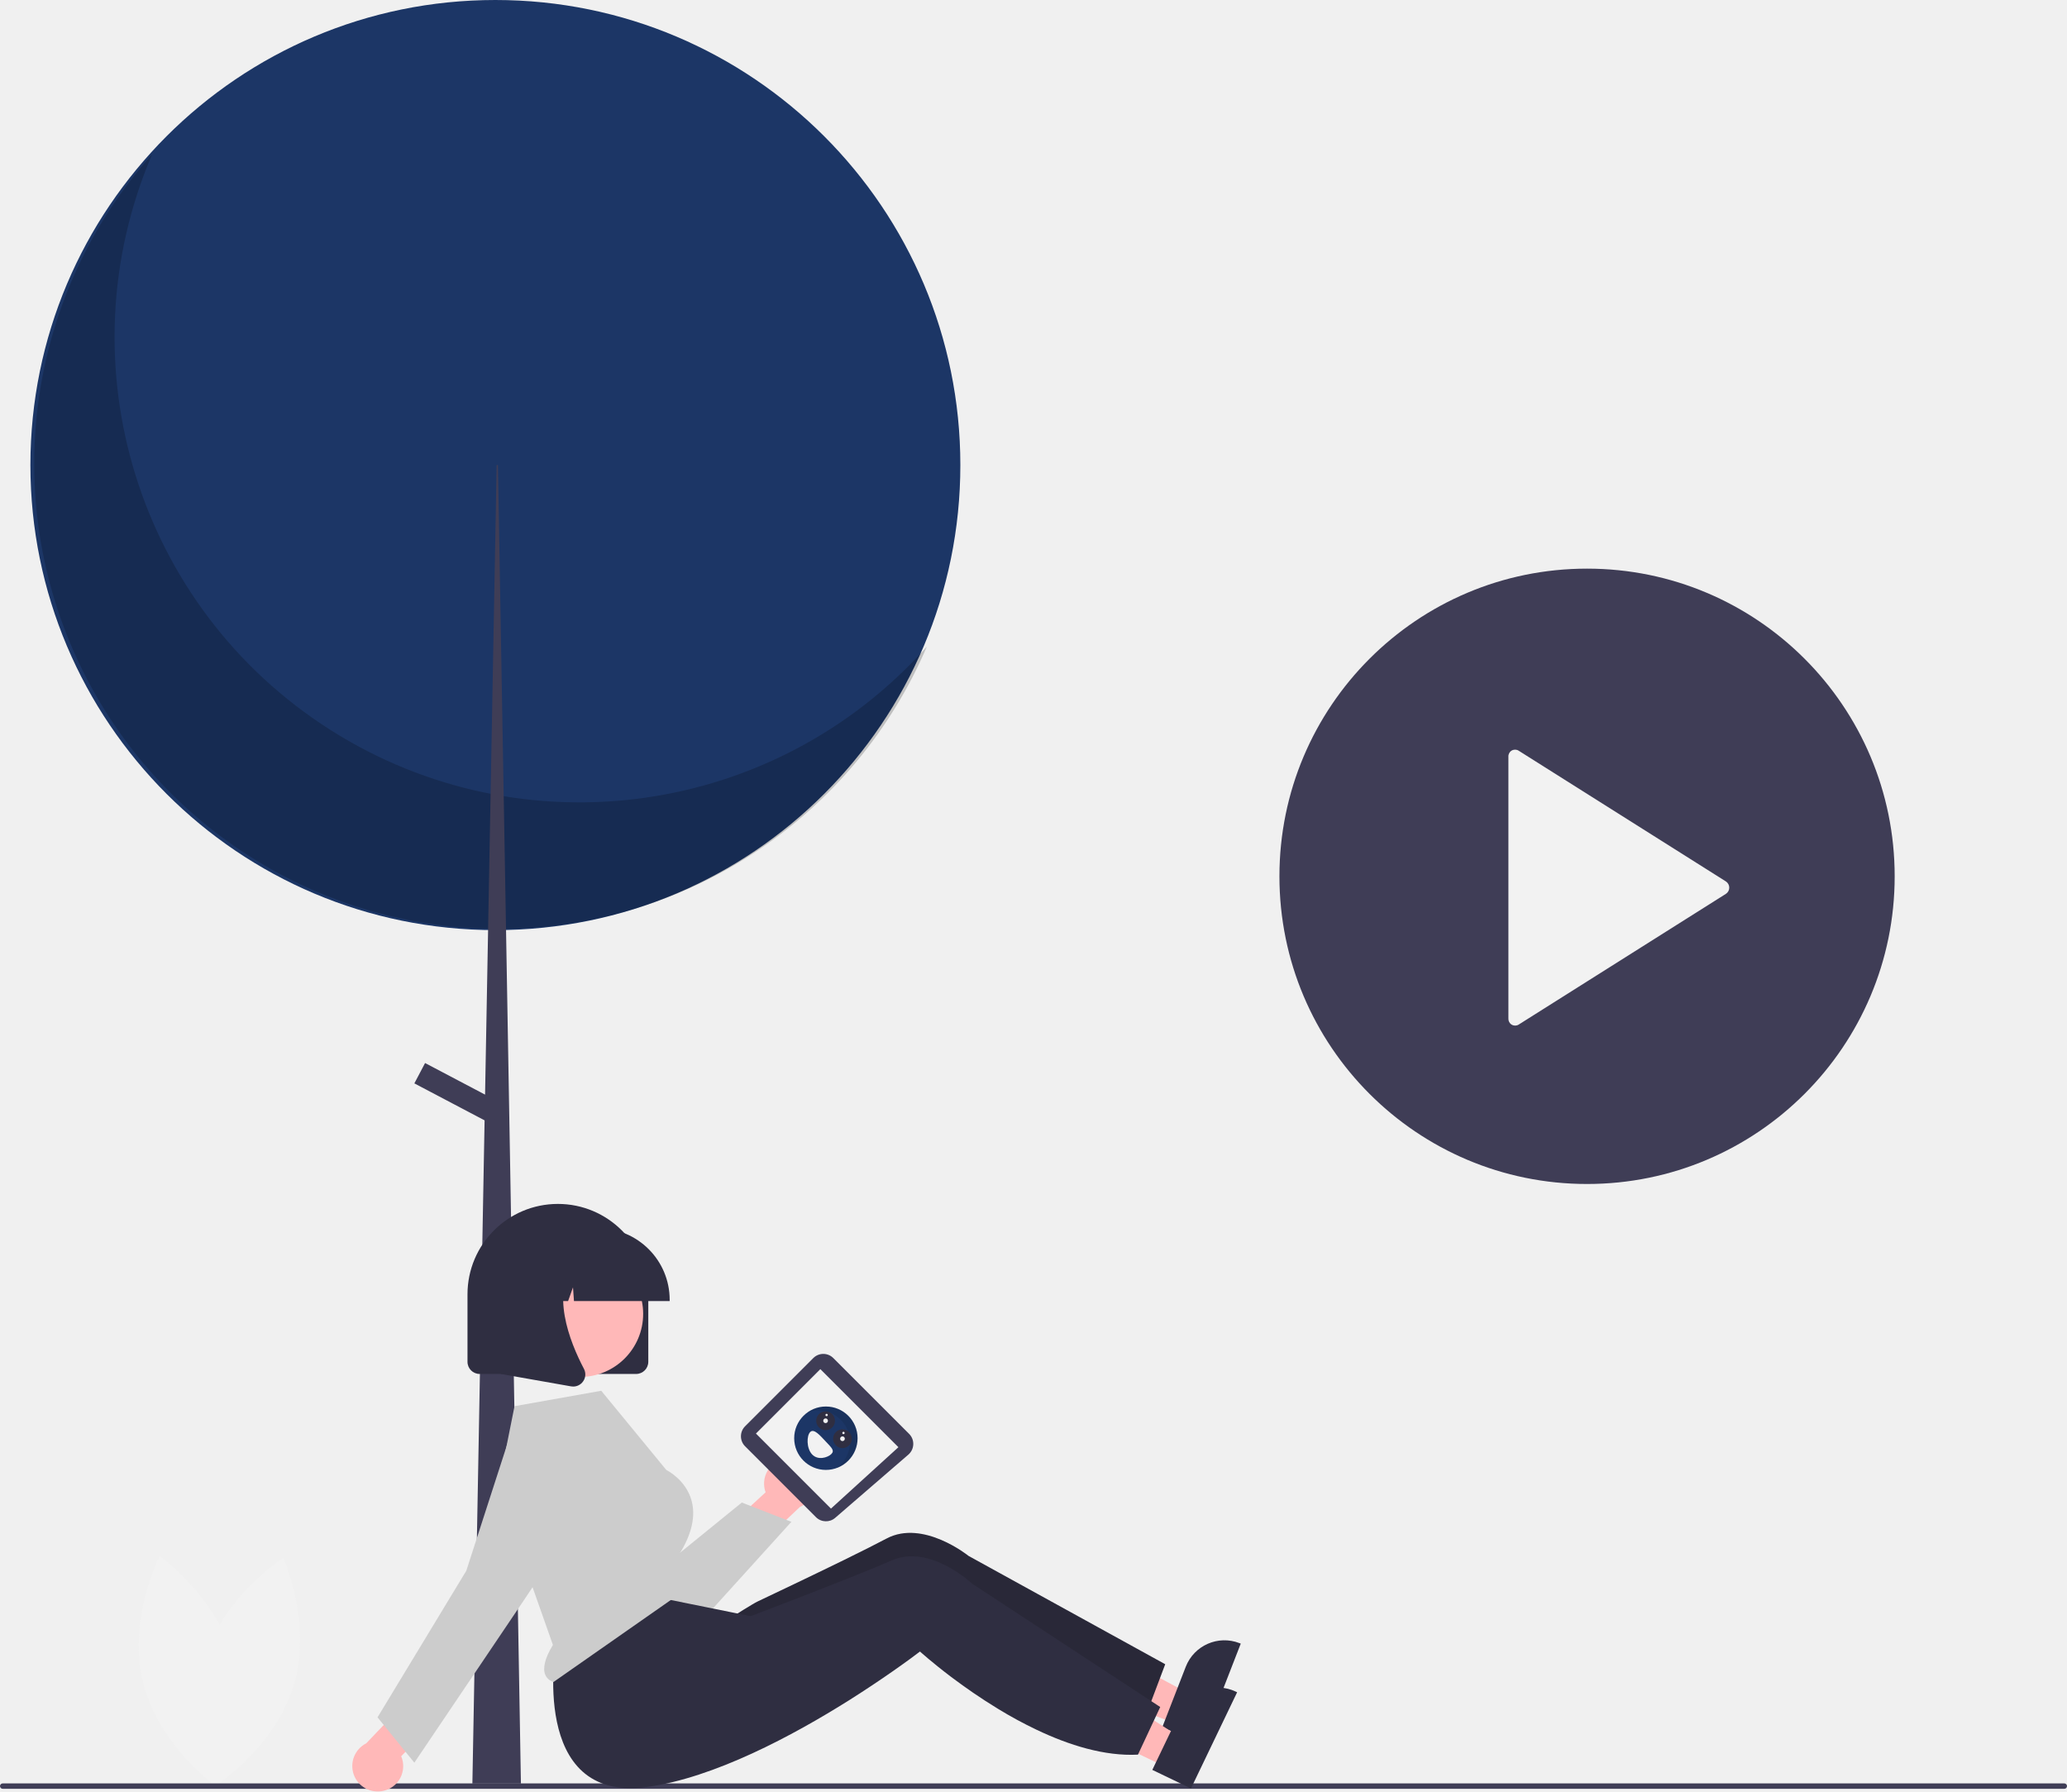
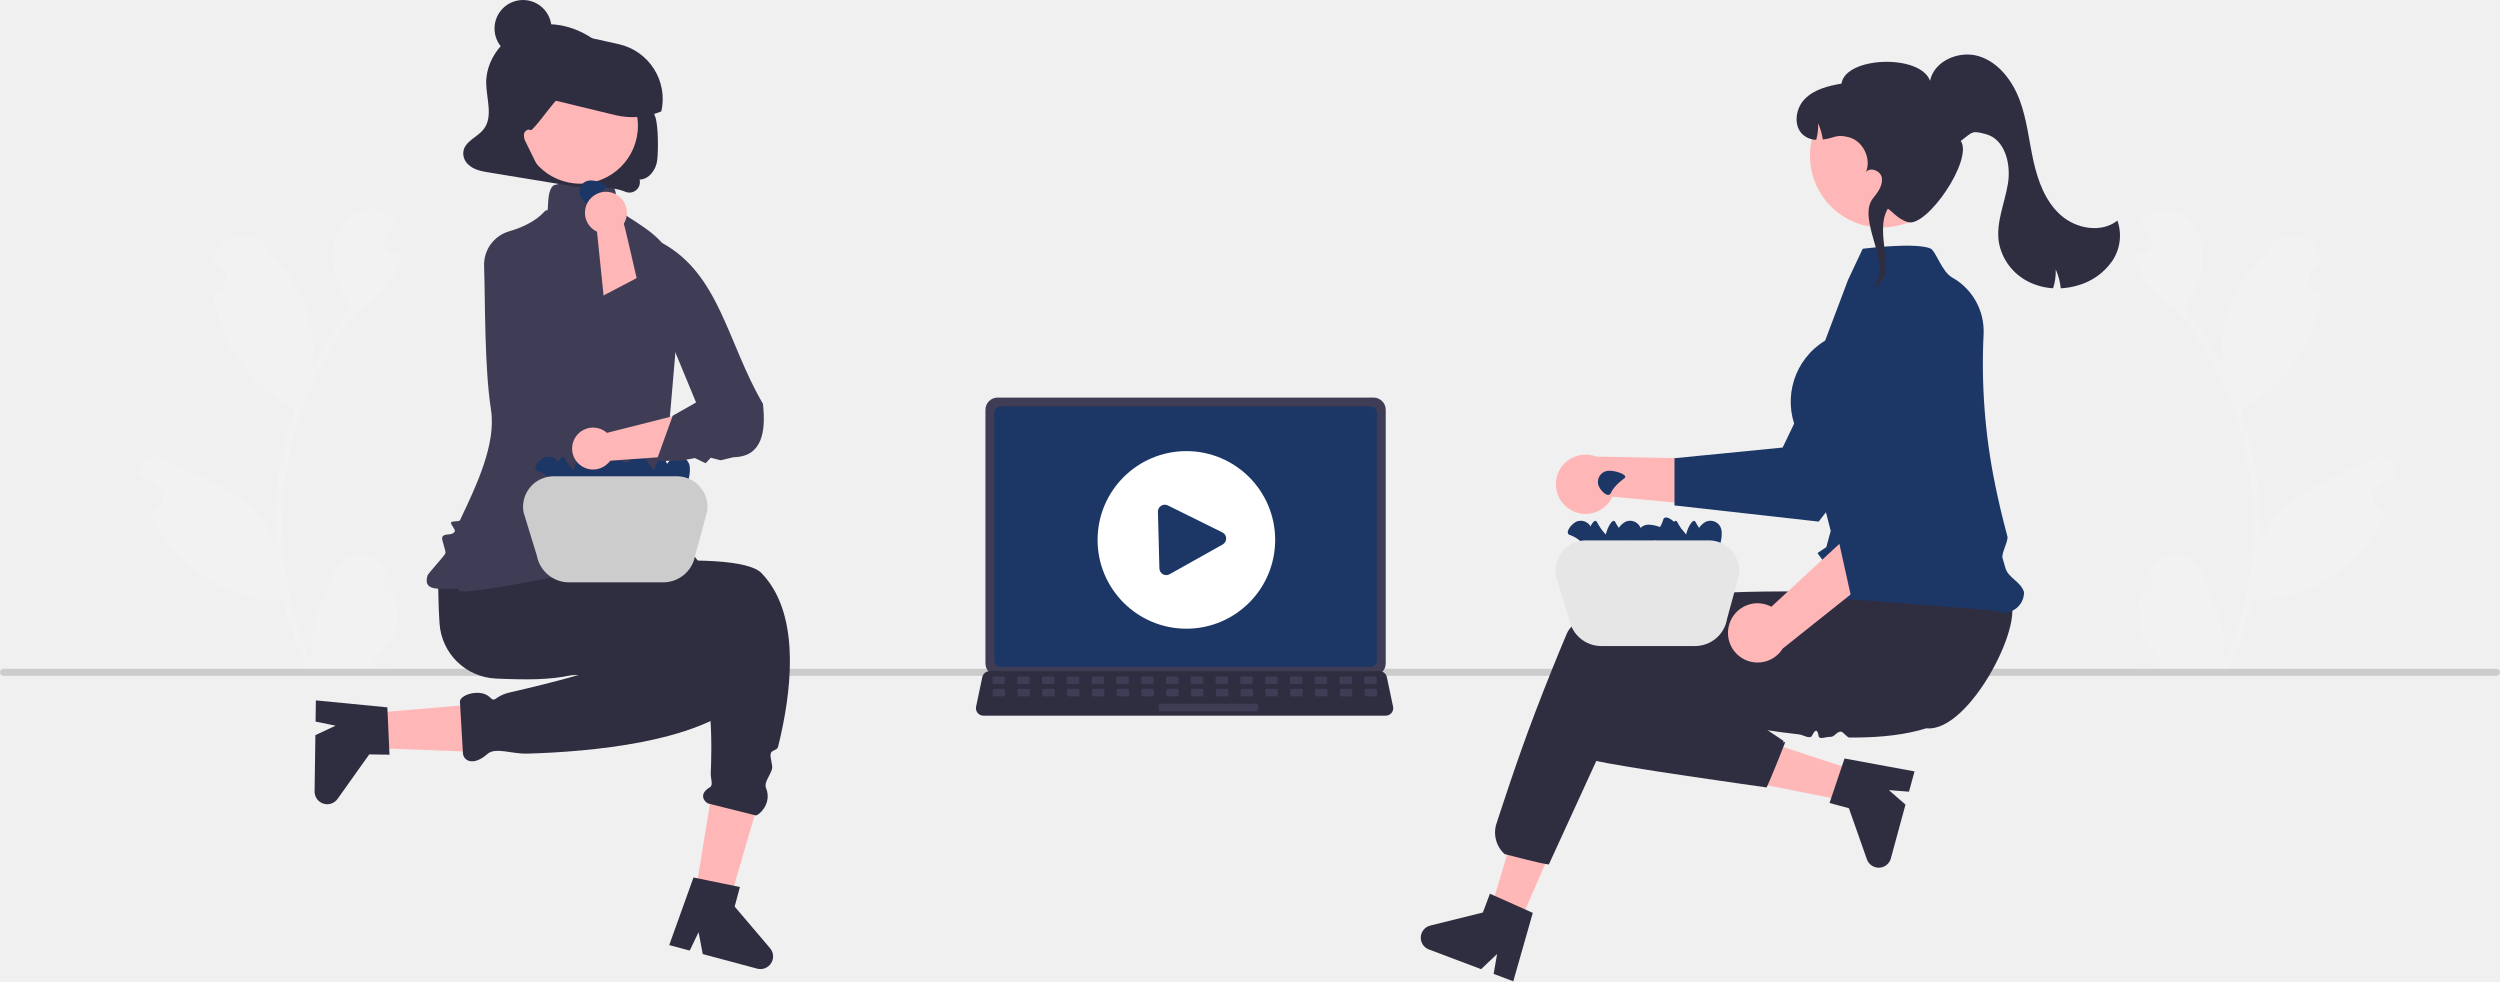
- <svg xmlns="http://www.w3.org/2000/svg" width="766" height="663.78" viewBox="0 0 766 663.78" role="img" artist="Katerina Limpitsouni" source="https://undraw.co/">
-   <path d="M292.871,732.648c-6.979,23.313,3.852,47.148,3.852,47.148s22.147-13.963,29.126-37.276-3.852-47.148-3.852-47.148S299.85,709.335,292.871,732.648Z" transform="translate(-217 -118.11)" fill="#f2f2f2" />
-   <path d="M303.467,733.279c5.874,23.616-6.068,46.915-6.068,46.915s-21.465-14.99-27.339-38.606,6.068-46.915,6.068-46.915S297.594,709.663,303.467,733.279Z" transform="translate(-217 -118.11)" fill="#f2f2f2" />
-   <polygon points="435.535 638.619 439.977 627.192 398.017 604.619 391.461 621.484 435.535 638.619" fill="#ffb8b8" />
-   <path d="M676.337,726.92a15.379,15.379,0,0,0-19.915,8.766l-2.997,7.703-4.62,11.89-1.129,2.915,14.806,5.76,14.321-36.849Z" transform="translate(-217 -118.11)" fill="#2f2e41" />
-   <path d="M648.806,734.738l-1.932,5.124-4.822,12.788-.116.32c-12.285,1.578-25.752-1.516-38.209-6.323a155.312,155.312,0,0,1-14.624-6.526c-7.044-3.559-13.352-7.316-18.383-10.529-7.576-4.862-12.26-8.513-12.26-8.513s-1.238,1.118-3.477,3.036c-3.002,2.568-7.798,6.578-13.873,11.299q-3.476,2.72-7.465,5.69c-19.601,14.539-44.756-24.256-44.756-24.256s7.075-4.504,8.923-5.379c5.951-2.816,19.932-9.459,31.994-15.363,6.214-3.046,11.912-5.903,15.737-7.932,13.546-7.212,30.384,6.435,30.384,6.435Z" transform="translate(-217 -118.11)" fill="#2f2e41" />
-   <path d="M648.806,734.738l-1.932,5.124-4.822,12.788-.116.32c-12.285,1.578-25.752-1.516-38.209-6.323a155.312,155.312,0,0,1-14.624-6.526c-7.044-3.559-13.352-7.316-18.383-10.529-7.576-4.862-12.26-8.513-12.26-8.513s-1.238,1.118-3.477,3.036c-3.002,2.568-7.798,6.578-13.873,11.299q-3.476,2.72-7.465,5.69c-19.601,14.539-44.756-24.256-44.756-24.256s7.075-4.504,8.923-5.379c5.951-2.816,19.932-9.459,31.994-15.363,6.214-3.046,11.912-5.903,15.737-7.932,13.546-7.212,30.384,6.435,30.384,6.435Z" transform="translate(-217 -118.11)" opacity="0.14" />
-   <circle cx="183.579" cy="172.312" r="172.312" fill="#1c3666" />
-   <path d="M273.349,175.331A172.325,172.325,0,0,0,560.472,357.701,172.327,172.327,0,1,1,273.349,175.331Z" transform="translate(-217 -118.11)" opacity="0.2" style="isolation:isolate" />
-   <polygon points="184.052 172.311 184.526 172.311 193.047 660.843 175.058 660.843 184.052 172.311" fill="#3f3d56" />
-   <rect x="382.523" y="507.155" width="8.521" height="32.19" transform="translate(-473.4058 503.6283) rotate(-62.23413)" fill="#3f3d56" />
-   <path d="M982,780.898H218a1,1,0,0,1,0-2H982a1,1,0,0,1,0,2Z" transform="translate(-217 -118.11)" fill="#3f3d56" />
-   <path d="M452.746,627.187h-58a4.505,4.505,0,0,1-4.5-4.5v-25a33.5,33.5,0,0,1,67,0v25A4.505,4.505,0,0,1,452.746,627.187Z" transform="translate(-217 -118.11)" fill="#2f2e41" />
-   <path d="M507.904,658.588a9.377,9.377,0,0,0-7.186,12.454l-15.772,14.506,6.478,11.734,21.985-20.798a9.428,9.428,0,0,0-5.505-17.897Z" transform="translate(-217 -118.11)" fill="#ffb8b8" />
-   <path d="M460.448,724.54q-1.069,0-2.14-.092A25.199,25.199,0,0,1,438.01,710.892l-25.267-48.633a13.954,13.954,0,0,1,24.13-13.965l23.311,52.304,31.719-25.772,18.366,7.149-31.016,34.242A25.485,25.485,0,0,1,460.448,724.54Z" transform="translate(-217 -118.11)" fill="#ccc" />
-   <path d="M553.913,649.395l-28.102-28.102a5.242,5.242,0,0,0-7.413,0l-25.28,25.28a5.242,5.242,0,0,0,0,7.413l26.256,26.256a5.242,5.242,0,0,0,7.133.26l27.125-23.435a5.242,5.242,0,0,0,.54-7.393Q554.049,649.53,553.913,649.395Z" transform="translate(-217 -118.11)" fill="#3f3d56" />
-   <polygon points="332.935 536.213 304.009 507.288 280.138 531.159 307.941 558.961 332.935 536.213" fill="#f2f2f2" />
-   <circle cx="306.06" cy="532.886" r="11.746" fill="#1c3666" />
-   <path d="M528.288,661.007a11.746,11.746,0,0,0-11.966-19.632,11.746,11.746,0,1,1,10.66,20.693A11.83,11.83,0,0,0,528.288,661.007Z" transform="translate(-217 -118.11)" opacity="0.1" style="isolation:isolate" />
-   <path d="M517.285,648.662c-1.401,1.316-1.475,6.054.664,8.33s5.681,1.229,7.081-.087.13-2.403-2.009-4.679S518.686,647.345,517.285,648.662Z" transform="translate(-217 -118.11)" fill="#f2f2f2" />
-   <circle cx="312.209" cy="533.077" r="3.48" fill="#2f2e41" />
-   <circle cx="305.953" cy="526.419" r="3.48" fill="#2f2e41" />
-   <circle cx="312.209" cy="533.077" r="0.87" fill="#f2f2f2" />
-   <circle cx="312.584" cy="530.935" r="0.435" fill="#f2f2f2" />
-   <circle cx="306.328" cy="524.277" r="0.435" fill="#f2f2f2" />
-   <circle cx="305.953" cy="526.419" r="0.87" fill="#f2f2f2" />
-   <polygon points="431.99 654.69 437.297 643.639 397.196 617.909 389.363 634.22 431.99 654.69" fill="#ffb8b8" />
-   <path d="M675.012,744.908a15.379,15.379,0,0,0-20.53,7.21l-3.58,7.45-5.52,11.5-1.35,2.82,14.32,6.88,17.11-35.64Z" transform="translate(-217 -118.11)" fill="#2f2e41" />
-   <path d="M646.962,750.588l-2.32,4.96-5.79,12.38-.14.31c-12.37.63-25.56-3.49-37.61-9.24a155.312,155.312,0,0,1-14.08-7.63c-6.75-4.09-12.75-8.32-17.52-11.91-7.18-5.43-11.57-9.43-11.57-9.43s-1.32,1.02-3.7,2.76c-3.19,2.33-8.28,5.96-14.7,10.2q-3.675,2.445-7.88,5.1c-20.66,12.99-50.04,28.81-75.03,32.15-43.89,5.87-33.56-52.7-33.56-52.7l34.93-18.14,14.83,3.01,16.51,3.34,5.85,1.19s1.11-.42,3.02-1.15c6.15-2.35,20.6-7.9,33.08-12.86,6.43-2.56,12.33-4.97,16.3-6.7,14.06-6.15,29.8,8.75,29.8,8.75Z" transform="translate(-217 -118.11)" fill="#2f2e41" />
-   <path d="M359.145,781.636a9.377,9.377,0,0,0,6.532-12.809l15-15.302-7.076-11.384-20.88,21.907a9.428,9.428,0,0,0,6.423,17.588Z" transform="translate(-217 -118.11)" fill="#ffb8b8" />
-   <circle cx="214.958" cy="486.807" r="23.386" fill="#ffb8b8" />
-   <path d="M401.533,669.834,421.905,727.59l-.122.202c-2.833,4.684-3.76,8.462-2.678,10.926a4.761,4.761,0,0,0,3.019,2.604l48.209-33.697-1.688-13.505.094-.151c4.66-7.456,6.168-14.208,4.485-20.067-2.184-7.604-9.125-11.056-9.195-11.09l-.168-.132L439.815,633.414,407.673,639.124Z" transform="translate(-217 -118.11)" fill="#ccc" />
-   <path d="M370.553,771.209,356.906,754.413l32.899-54.31,15.339-47.413.476.154-.476-.154a19.047,19.047,0,1,1,33.964,16.437l-28.16,42.189Z" transform="translate(-217 -118.11)" fill="#ccc" />
-   <path d="M465.171,600.187H429.706l-.364-5.092-1.818,5.092h-5.461l-.721-10.092-3.604,10.092H407.171v-.5a26.53,26.53,0,0,1,26.5-26.5h5a26.53,26.53,0,0,1,26.5,26.5Z" transform="translate(-217 -118.11)" fill="#2f2e41" />
-   <path d="M429.415,631.853a4.597,4.597,0,0,1-.796-.07l-25.969-4.582V584.281H431.237l-.708.825c-9.847,11.484-2.428,30.106,2.87,40.185a4.433,4.433,0,0,1-.352,4.707A4.482,4.482,0,0,1,429.415,631.853Z" transform="translate(-217 -118.11)" fill="#2f2e41" />
-   <circle cx="588.139" cy="324.689" r="114" fill="#3f3d56" />
-   <path d="M775.992,398.488v96.991a2.497,2.497,0,0,0,3.74,2.302l76.883-48.496a2.748,2.748,0,0,0,0-4.571l-76.883-48.496a2.474,2.474,0,0,0-3.74,2.27Z" transform="translate(-217 -118.11)" fill="#f2f2f2" />
+ <svg xmlns="http://www.w3.org/2000/svg" width="844.67" height="331.552" viewBox="0 0 844.67 331.552" role="img" artist="Katerina Limpitsouni" source="https://undraw.co/">
+   <path d="M310.953,485.024a3.613,3.613,0,0,1-2.619-6.263c.091-.362.156-.622.248-.984a9.707,9.707,0,0,0-17.997-.17c-4.282,10.023-9.825,20.4-7.068,31.44-18.206-38.585-12.015-86.582,14.891-119.58,7.437-4.097,13.465-11.376,15.034-19.827-3.681,1.247-8.27-1.747-5.502-5.624,1.2-1.482,2.411-2.952,3.61-4.434-13.982-14.89-30.641,8.512-15.251,28.609a115.847,115.847,0,0,0-13.011,20.352,48.709,48.709,0,0,0-2.908-22.624c-2.783-6.715-8.001-12.37-12.595-18.175-5.586-7.073-17.083-3.81-17.835,5.166,5.155,1.694,5.825,9.141-.072,10.16,1.545,16.698,12.453,32.043,27.478,39.366a116.299,116.299,0,0,0-6.355,48.611c-2.652-19.25-23.316-23.921-37.759-31.572a5.626,5.626,0,0,0-8.58,5.699,32.495,32.495,0,0,1,5.696,3.005,4.911,4.911,0,0,1-2.282,8.965c7.28,18.018,26.102,30.117,45.434,30.049a119.563,119.563,0,0,0,8.032,23.447H310.234c.103-.319.195-.648.288-.967a32.598,32.598,0,0,1-7.939-.473c7.026-8.319,12.46-12.563,8.371-24.177Z" transform="translate(-177.665 -284.224)" fill="#f2f2f2" />
+   <path d="M901.054,485.024a3.613,3.613,0,0,0,2.619-6.263c-.091-.362-.156-.622-.248-.984a9.707,9.707,0,0,1,17.997-.17c4.282,10.023,9.825,20.4,7.068,31.44,18.206-38.585,12.015-86.582-14.891-119.58-7.437-4.097-13.465-11.376-15.034-19.827,3.681,1.247,8.27-1.747,5.502-5.624-1.2-1.482-2.411-2.952-3.61-4.434,13.982-14.89,30.641,8.512,15.251,28.609a115.847,115.847,0,0,1,13.011,20.352,48.709,48.709,0,0,1,2.908-22.624c2.783-6.715,8.001-12.37,12.595-18.175,5.586-7.073,17.083-3.81,17.835,5.166-5.155,1.694-5.825,9.141.072,10.16-1.545,16.698-12.453,32.043-27.478,39.366a116.299,116.299,0,0,1,6.355,48.611c2.652-19.25,23.316-23.921,37.759-31.572a5.626,5.626,0,0,1,8.58,5.699A32.495,32.495,0,0,0,981.648,448.18a4.911,4.911,0,0,0,2.282,8.965c-7.28,18.018-26.102,30.117-45.434,30.049a119.562,119.562,0,0,1-8.032,23.447H901.773c-.103-.319-.195-.648-.288-.967a32.598,32.598,0,0,0,7.939-.473c-7.026-8.319-12.46-12.563-8.371-24.177Z" transform="translate(-177.665 -284.224)" fill="#f2f2f2" />
+   <path d="M177.665,511.387a1.186,1.186,0,0,0,1.19,1.19h842.29a1.19,1.19,0,0,0,0-2.38H178.855A1.187,1.187,0,0,0,177.665,511.387Z" transform="translate(-177.665 -284.224)" fill="#ccc" />
+   <path d="M326.17,494.865c-.399-5.847-.401-11.429-.516-15.733-.233-8.766,18.673-8.141,28.839-8.411l36.913-1.75c10.166-.27,18.627,6.642,18.86,15.408s-7.848,16.118-18.014,16.389c-14.932,12.961-26.514,13.592-46.998,12.725A19.981,19.981,0,0,1,326.17,494.865Z" transform="translate(-177.665 -284.224)" fill="#2f2e41" />
+   <polygon points="233.382 311.33 243.958 313.058 255.656 273.087 240.047 270.537 233.382 311.33" fill="#ffb6b6" />
+   <path d="M415.25,512.207c-19.719,4.849-34.279-.612-46.272.096C362.161,500.8,340.4,486.189,352.273,480.039c6.612-3.425,73.828-11.321,82.652-2.208,12.424,12.831,10.689,36.168,6.575,54.659q-.165.74-.334,1.47-.313,1.346-.639,2.652c-.274,1.097-2.166,1.079-2.449,2.126-.398,1.478.811,3.994.409,5.354-.689,2.33-2.772,4.521-2.007,6.377,2.109,5.119-2.246,9.098-3.401,9.269l-16-4c-1.13-.266-3.781-3.074.457-5.539,1.2-.698.187-2.983.265-4.735.048-1.077.091-2.212.124-3.393.044-1.569.072-3.218.075-4.915C418.015,528.782,417.431,519.222,415.25,512.207Z" transform="translate(-177.665 -284.224)" fill="#2f2e41" />
+   <path d="M411.973,580.704l15.683,3.212L425.885,590.529l11.962,14.065a4.277,4.277,0,0,1-4.364,6.902l-18.377-4.921-1.416-7.39-2.988,6.211-6.929-1.855Z" transform="translate(-177.665 -284.224)" fill="#2f2e41" />
+   <polygon points="116.249 241.73 117.164 252.407 158.783 253.959 157.432 238.2 116.249 241.73" fill="#ffb6b6" />
+   <path d="M395.163,504.712c-18.189-6.661-24.99-22.897-30.837-39.935,9.483-9.427,22.538-23.561,31.409-13.556,4.94,5.572,44.25,53.361,37.577,64.148-10.268,16.597-43.775,21.699-69.035,23.12q-2.317.13-4.534.221-2.036.084-3.97.14c-5.218.151-10.716-2.268-13.418.116-4.868,4.297-8.114,2.225-8.274-.228l-1-17c-.729-2.735,6.938-5.027,10-2,2.2,2.175,1.261-.297,7.036-1.613C364.076,514.944,383.387,510.004,395.163,504.712Z" transform="translate(-177.665 -284.224)" fill="#2f2e41" />
+   <path d="M308.539,523.215l.727,15.992-6.846-.097-10.707,15.042a4.277,4.277,0,0,1-7.76-2.54l.27-19.022,6.818-3.183-6.753-1.376.102-7.172Z" transform="translate(-177.665 -284.224)" fill="#2f2e41" />
+   <path d="M332.691,483.711a.501.501,0,0,1,.016-.519c-6.142-.228-12.239,1.179-10.628-4.453.23-.805,5.758-6.688,6.08-7.57.28-.766-1.418-4.612-1.08-5.43.661-1.603,3.432-.25,4.254-2.025.289-.625-1.556-2.333-1.254-2.975.284-.604,2.716-.142,3.009-.761,5.502-11.625,12.251-25.651,10.476-37.236-2.249-14.682-1.907-35.517-2.342-48.693a11.758,11.758,0,0,1,8.506-11.68c4.013-1.167,8.824-3.223,12.017-6.782.835-.931.936.739,1.043-1.532.13-2.765.265-5.625,1.741-7.102l.064-.064.086-.029c6.216-2.07,16.711-.731,19.831-.01l.135.032.084.111c1.29,1.702,1.219,4.426,1.15,7.059-.062,2.37-.12.793.93,1.468q1.219.784,2.343,1.499c9.238,5.892,13.875,8.851,17.272,18.476a19.191,19.191,0,0,1,1.18,8.788c-1.212,9.632-6.359,80.231-8.42,82.693-.535.639.855,1.749,1.431,2.577.826,1.189-1.798,2.216-2.209,3.002-.28.535-1.003.785-2.277.785C391.329,473.338,334.088,486.321,332.691,483.711Zm.658-.099Z" transform="translate(-177.665 -284.224)" fill="#3f3d56" />
+   <path d="M372.75,444.19c1.788,1.123-1.712,3.823-3.823,3.823a3.823,3.823,0,0,1-3.823-3.823c0-2.111,2.369-7.128,3.345-5.256C368.716,439.445,370.417,442.725,372.75,444.19Z" transform="translate(-177.665 -284.224)" fill="#1c3666" />
+   <path d="M378.962,444.19c1.788,1.123-1.712,3.823-3.823,3.823a3.823,3.823,0,0,1-3.823-3.823c0-2.111,2.369-7.128,3.345-5.256C374.928,439.445,376.629,442.725,378.962,444.19Z" transform="translate(-177.665 -284.224)" fill="#1c3666" />
+   <path d="M375.993,443.332c-2.023-.606.631-4.141,2.666-4.703a3.823,3.823,0,0,1,4.703,2.666c.562,2.035-.384,7.502-1.824,5.958C381.146,446.831,378.632,444.122,375.993,443.332Z" transform="translate(-177.665 -284.224)" fill="#1c3666" />
+   <path d="M399.988,444.19c1.788,1.123-1.712,3.823-3.823,3.823a3.823,3.823,0,0,1-3.823-3.823c0-2.111,2.369-7.128,3.345-5.256C395.954,439.445,397.654,442.725,399.988,444.19Z" transform="translate(-177.665 -284.224)" fill="#1c3666" />
+   <path d="M406.2,444.19c1.788,1.123-1.712,3.823-3.823,3.823a3.823,3.823,0,0,1-3.823-3.823c0-2.111,2.369-7.128,3.345-5.256C402.166,439.445,403.866,442.725,406.2,444.19Z" transform="translate(-177.665 -284.224)" fill="#1c3666" />
+   <path d="M403.231,443.332c-2.023-.606.631-4.141,2.666-4.703a3.823,3.823,0,0,1,4.703,2.666c.562,2.035-.384,7.502-1.824,5.958C408.383,446.831,405.87,444.122,403.231,443.332Z" transform="translate(-177.665 -284.224)" fill="#1c3666" />
+   <path d="M359.268,443.332c-2.023-.606.631-4.141,2.666-4.703a3.823,3.823,0,0,1,4.703,2.666c.562,2.035-.384,7.502-1.824,5.958C364.421,446.831,361.907,444.122,359.268,443.332Z" transform="translate(-177.665 -284.224)" fill="#1c3666" />
+   <path d="M386.454,447.418c-.855,1.93-4.029-1.147-4.331-3.236a3.823,3.823,0,0,1,3.236-4.331c2.09-.302,7.394,1.324,5.681,2.558C390.572,442.746,387.569,444.899,386.454,447.418Z" transform="translate(-177.665 -284.224)" fill="#1c3666" />
+   <path d="M393.783,441.016c.509-2.049,4.166.434,4.824,2.441a3.823,3.823,0,0,1-2.44,4.824c-2.006.658-7.512-.028-6.037-1.54C390.532,446.328,393.118,443.69,393.783,441.016Z" transform="translate(-177.665 -284.224)" fill="#1c3666" />
+   <path d="M390.916,438.149c.509-2.049,4.166.434,4.824,2.441a3.823,3.823,0,0,1-2.441,4.824c-2.006.658-7.512-.028-6.037-1.54C387.665,443.461,390.251,440.822,390.916,438.149Z" transform="translate(-177.665 -284.224)" fill="#1c3666" />
+   <path d="M354.557,457.314l4.491,14.642A11.045,11.045,0,0,0,369.906,480.985h31.774a11.005,11.005,0,0,0,10.896-9.246l.011-.048,3.978-14.577a10.313,10.313,0,0,0-10.18-11.968H364.702a10.313,10.313,0,0,0-10.145,12.168Z" transform="translate(-177.665 -284.224)" fill="#ccc" />
+   <path d="M382.751,430.475l27.549-6.986,4.282,14.175s-29.639,2.195-30.747,2.205a7.089,7.089,0,1,1-1.085-9.394Z" transform="translate(-177.665 -284.224)" fill="#ffb6b6" />
+   <path d="M401.136,366.195c19.643,10.497,22.251,33.896,34.303,54.461,1.054,9.509-.297,17.866-9.863,18.035l-4.497,1.047-3.272-.868-1.728,1.868-3.661-1.744-4.228.809-8.765.202,5.53-15.318,7.886-4.48-9.321-22.548Z" transform="translate(-177.665 -284.224)" fill="#3f3d56" />
+   <path d="M341.105,327.84c3.205-4.168.935-10.132.832-15.415-.193-9.858,8.515-18.535,17.971-19.818,9.456-1.283,18.884,3.671,25.115,11.017,6.108,7.202,10.691,10.977,13.998,19.961,1.109,3.013,1.077,11.588.692,14.812-.385,3.225-2.825,6.472-5.953,6.497a3.532,3.532,0,0,1-4.675,4.171c-5.445-2.374-16.576-1.693-16.576-1.693q-14.807-2.437-29.614-4.874c-2.529-.416-5.15-.867-7.085-2.749a5.108,5.108,0,0,1-1.622-3.95C334.446,331.979,338.896,330.714,341.105,327.84Z" transform="translate(-177.665 -284.224)" fill="#2f2e41" />
+   <circle cx="195.994" cy="42.514" r="19.537" fill="#ffb6b6" />
+   <path d="M385.456,323.097l-25.56-6.189a4.343,4.343,0,0,1-3.249-5.114,18.852,18.852,0,0,1,22.509-14.341l7.569,1.695A19.003,19.003,0,0,1,401.116,321.844l0,0-.159.066a25.001,25.001,0,0,1-15.067,1.288C385.746,323.165,385.6,323.132,385.456,323.097Z" transform="translate(-177.665 -284.224)" fill="#2f2e41" />
+   <path d="M360.18,342.195l-4.756-9.713a4.884,4.884,0,0,1-.73-2.952c.191-1.014,1.381-1.88,2.267-1.35.822.491,8.808-11.179,9.742-10.967.968.22,1.574-1.001,1.803-1.967.869-3.661-2.998-.387-3.193-4.144s-4.721-1.578-7.682-3.9-7.625-2.613-10.356-.025c-2.025,1.919-2.626,4.866-3.032,7.626a127.262,127.262,0,0,0-1.355,19.345c.01,1.59.151,3.396,1.391,4.391a5.518,5.518,0,0,0,2.335.902l10.174,2.226" transform="translate(-177.665 -284.224)" fill="#2f2e41" />
+   <circle cx="176.711" cy="9.63" r="9.628" fill="#2f2e41" />
+   <path d="M510.617,422.667v85.704a4.122,4.122,0,0,0,4.119,4.119H641.74a4.122,4.122,0,0,0,4.119-4.119v-85.704a4.124,4.124,0,0,0-4.119-4.115H514.736A4.124,4.124,0,0,0,510.617,422.667Z" transform="translate(-177.665 -284.224)" fill="#3f3d56" />
+   <path d="M513.596,423.733v83.58a2.205,2.205,0,0,0,2.201,2.201H640.683a2.205,2.205,0,0,0,2.201-2.201V423.733a2.206,2.206,0,0,0-2.201-2.206H515.797A2.206,2.206,0,0,0,513.596,423.733Z" transform="translate(-177.665 -284.224)" fill="#1c3666" />
+   <path d="M507.96,525.085a2.47,2.47,0,0,0,1.943.93H645.896a2.502,2.502,0,0,0,2.446-3.016l-2.111-10.027a2.507,2.507,0,0,0-1.558-1.818,2.425,2.425,0,0,0-.888-.168H512.006a2.425,2.425,0,0,0-.888.168,2.507,2.507,0,0,0-1.558,1.818l-2.111,10.027A2.5,2.5,0,0,0,507.96,525.085Z" transform="translate(-177.665 -284.224)" fill="#2f2e41" />
+   <rect x="638.63" y="512.793" width="4.188" height="2.513" rx="0.488" transform="translate(1103.784 743.8743) rotate(-180)" fill="#3f3d56" />
+   <rect x="630.253" y="512.793" width="4.188" height="2.513" rx="0.488" transform="translate(1087.03 743.8743) rotate(-180)" fill="#3f3d56" />
+   <rect x="621.876" y="512.793" width="4.188" height="2.513" rx="0.488" transform="translate(1070.276 743.8743) rotate(-180)" fill="#3f3d56" />
+   <rect x="613.499" y="512.793" width="4.188" height="2.513" rx="0.488" transform="translate(1053.522 743.8743) rotate(-180)" fill="#3f3d56" />
+   <rect x="605.123" y="512.793" width="4.188" height="2.513" rx="0.488" transform="translate(1036.769 743.8743) rotate(-180)" fill="#3f3d56" />
+   <rect x="596.746" y="512.793" width="4.188" height="2.513" rx="0.488" transform="translate(1020.015 743.8743) rotate(-180)" fill="#3f3d56" />
+   <rect x="588.369" y="512.793" width="4.188" height="2.513" rx="0.488" transform="translate(1003.261 743.8743) rotate(-180)" fill="#3f3d56" />
+   <rect x="579.992" y="512.793" width="4.188" height="2.513" rx="0.488" transform="translate(986.5066 743.8743) rotate(-180)" fill="#3f3d56" />
+   <rect x="571.615" y="512.793" width="4.188" height="2.513" rx="0.488" transform="translate(969.7527 743.8743) rotate(-180)" fill="#3f3d56" />
+   <rect x="563.238" y="512.793" width="4.188" height="2.513" rx="0.488" transform="translate(952.9987 743.8743) rotate(-180)" fill="#3f3d56" />
+   <rect x="554.861" y="512.793" width="4.188" height="2.513" rx="0.488" transform="translate(936.2447 743.8743) rotate(-180)" fill="#3f3d56" />
+   <rect x="546.484" y="512.793" width="4.188" height="2.513" rx="0.488" transform="translate(919.4908 743.8743) rotate(-180)" fill="#3f3d56" />
+   <rect x="538.107" y="512.793" width="4.188" height="2.513" rx="0.488" transform="translate(902.7368 743.8743) rotate(-180)" fill="#3f3d56" />
+   <rect x="529.73" y="512.793" width="4.188" height="2.513" rx="0.488" transform="translate(885.9828 743.8743) rotate(-180)" fill="#3f3d56" />
+   <rect x="521.353" y="512.793" width="4.188" height="2.513" rx="0.488" transform="translate(869.2289 743.8743) rotate(-180)" fill="#3f3d56" />
+   <rect x="512.976" y="512.793" width="4.188" height="2.513" rx="0.488" transform="translate(852.4749 743.8743) rotate(-180)" fill="#3f3d56" />
+   <rect x="638.729" y="516.981" width="4.188" height="2.513" rx="0.488" transform="translate(1103.982 752.2513) rotate(-180)" fill="#3f3d56" />
+   <rect x="630.352" y="516.981" width="4.188" height="2.513" rx="0.488" transform="translate(1087.228 752.2513) rotate(-180)" fill="#3f3d56" />
+   <rect x="621.975" y="516.981" width="4.188" height="2.513" rx="0.488" transform="translate(1070.474 752.2513) rotate(-180)" fill="#3f3d56" />
+   <rect x="613.598" y="516.981" width="4.188" height="2.513" rx="0.488" transform="translate(1053.72 752.2513) rotate(-180)" fill="#3f3d56" />
+   <rect x="605.221" y="516.981" width="4.188" height="2.513" rx="0.488" transform="translate(1036.966 752.2513) rotate(-180)" fill="#3f3d56" />
+   <rect x="596.845" y="516.981" width="4.188" height="2.513" rx="0.488" transform="translate(1020.213 752.2513) rotate(-180)" fill="#3f3d56" />
+   <rect x="588.468" y="516.981" width="4.188" height="2.513" rx="0.488" transform="translate(1003.459 752.2513) rotate(-180)" fill="#3f3d56" />
+   <rect x="580.091" y="516.981" width="4.188" height="2.513" rx="0.488" transform="translate(986.7046 752.2513) rotate(-180)" fill="#3f3d56" />
+   <rect x="571.714" y="516.981" width="4.188" height="2.513" rx="0.488" transform="translate(969.9506 752.2513) rotate(-180)" fill="#3f3d56" />
+   <rect x="563.337" y="516.981" width="4.188" height="2.513" rx="0.488" transform="translate(953.1967 752.2513) rotate(-180)" fill="#3f3d56" />
+   <rect x="554.96" y="516.981" width="4.188" height="2.513" rx="0.488" transform="translate(936.4427 752.2513) rotate(-180)" fill="#3f3d56" />
+   <rect x="546.583" y="516.981" width="4.188" height="2.513" rx="0.488" transform="translate(919.6888 752.2513) rotate(-180)" fill="#3f3d56" />
+   <rect x="538.206" y="516.981" width="4.188" height="2.513" rx="0.488" transform="translate(902.9348 752.2513) rotate(-180)" fill="#3f3d56" />
+   <rect x="529.829" y="516.981" width="4.188" height="2.513" rx="0.488" transform="translate(886.1808 752.2513) rotate(-180)" fill="#3f3d56" />
+   <rect x="521.452" y="516.981" width="4.188" height="2.513" rx="0.488" transform="translate(869.4269 752.2513) rotate(-180)" fill="#3f3d56" />
+   <rect x="513.075" y="516.981" width="4.188" height="2.513" rx="0.488" transform="translate(852.6729 752.2513) rotate(-180)" fill="#3f3d56" />
+   <rect x="569.2" y="522.007" width="33.508" height="2.513" rx="0.488" transform="translate(994.2439 762.3037) rotate(-180)" fill="#3f3d56" />
+   <circle cx="400.838" cy="182.418" r="30" fill="#fff" />
+   <path d="M571.768,478.541a2.319,2.319,0,0,1-1.126-.262,2.289,2.289,0,0,1-1.254-2.001L568.893,457.126a2.319,2.319,0,0,1,3.511-2.049l18.414,9.107a2.319,2.319,0,0,1,.101,3.914L572.999,478.142A2.308,2.308,0,0,1,571.768,478.541Z" transform="translate(-177.665 -284.224)" fill="#1c3666" />
+   <polygon points="512.525 313.828 502.965 309.565 514.88 269.765 528.989 276.057 512.525 313.828" fill="#ffb8b8" />
+   <path d="M693.033,591.529,682.69,586.906l-1.622-.727-2.391,6.35-17.756,4.407a4.239,4.239,0,0,0-.478,8.082l17.641,6.655,5.407-5.133-1.181,6.727,6.644,2.508,6.593-23.121Z" transform="translate(-177.665 -284.224)" fill="#2f2e41" />
+   <path d="M707.736,456.103a9.948,9.948,0,0,0,14.702-4.067l35.198,3.292-8.641-16.211-32.1-.641a10.002,10.002,0,0,0-9.159,17.627Z" transform="translate(-177.665 -284.224)" fill="#ffb6b6" />
+   <path d="M743.426,454.994l48.707,5.461.168-.215c.321-.411,32.192-41.207,37.547-50.918a29.362,29.362,0,0,0,3.4-19.231l-.037-.162-.127-.107a14.9,14.9,0,0,0-18.632-.409,105.543,105.543,0,0,0-30.458,37.635L779.967,435.435l-36.541,3.604Z" transform="translate(-177.665 -284.224)" fill="#1c3666" />
+   <path d="M852.639,480.373l1.407,3.175c.439,2.922,2.144.015,1.994,2.493,7.247,5.969-12.617,45.87-27.543,44.246-6.92,2.174-15.077,3.061-23.603,3.121q-1.242.011-2.494-.003c-.532-.006-2.166-1.98-2.7-1.992-1.604-.036-2.115,1.867-3.73,1.781-1.277-.067-3.629,1.021-3.834-.243-.443-2.724-1.268-2.107-2.242-.179-.676,1.337-2.981-.273-4.461-.432-8.548-.919-16.82-2.319-23.971-3.757-2.662-.528-5.165-1.067-7.469-1.591-4.363-.982-8.012-1.9-10.655-2.598-2.977-.778-4.672-1.281-4.672-1.281l-21.234,17.275-16.453,35.898c-1.266.115-14.958-3.49-14.958-3.49a9.878,9.878,0,0,1-2.594-10.774c.838-2.508,6.771-21.05,12.978-37.24,1.84-4.806,3.744-9.683,5.704-14.534,1.605-3.984,3.241-7.953,4.896-11.866,2.877-6.786,16.778-10.445,33.146-12.365.833-.095,1.67-.189,2.513-.279,8.341-.878,17.191-1.331,25.468-1.541,4.143-.105,8.142-.145,11.861-.15q1.802,0,3.505.01h.005c3.066.015,5.888.06,8.371.11.484.01.952.025,1.411.035h.005c.309.005.613.015.912.02,5.43.14,8.76.309,8.76.309l-.273-9.459,1.829-2.716.249-1.944v-.005l.03-.244.204-.005,3.59-.07,30.175-.588,12.852-.545Z" transform="translate(-177.665 -284.224)" fill="#2f2e41" />
+   <polygon points="629.09 261.091 625.757 271.013 585.004 262.939 589.924 248.295 629.09 261.091" fill="#ffb8b8" />
+   <path d="M799.992,543.105l-3.618,10.736-.569,1.684,6.548,1.776,6.076,17.256a4.239,4.239,0,0,0,8.091-.293l4.947-18.194-5.624-4.894,6.809.535,1.865-6.853-23.643-4.363Z" transform="translate(-177.665 -284.224)" fill="#2f2e41" />
+   <path d="M780.268,534.561c-.462,1.303.902-.489.409.802-1.899,5.006-5.431,13.536-6.124,14.914-.27-.053-51.517-7.183-58.428-9.193l10.655-27.017,1.196-3.029,17.651,6.293,6.046,5.17,13.201,1.692Z" transform="translate(-177.665 -284.224)" fill="#2f2e41" />
+   <circle cx="635.776" cy="52.618" r="24.244" fill="#ffb6b6" />
+   <path d="M721.515,465.845c1.781,1.118-1.705,3.808-3.808,3.808a3.808,3.808,0,0,1-3.808-3.808c0-2.103,2.36-7.101,3.332-5.236C717.496,461.118,719.19,464.386,721.515,465.845Z" transform="translate(-177.665 -284.224)" fill="#1c3666" />
+   <path d="M727.703,465.845c1.781,1.118-1.705,3.808-3.808,3.808a3.808,3.808,0,0,1-3.808-3.808c0-2.103,2.36-7.101,3.332-5.236C723.684,461.118,725.379,464.386,727.703,465.845Z" transform="translate(-177.665 -284.224)" fill="#1c3666" />
+   <path d="M724.745,464.991c-2.015-.603.629-4.125,2.656-4.685a3.808,3.808,0,0,1,4.685,2.656c.56,2.027-.383,7.473-1.817,5.935C729.878,468.476,727.375,465.778,724.745,464.991Z" transform="translate(-177.665 -284.224)" fill="#1c3666" />
+   <path d="M748.649,465.845c1.781,1.118-1.705,3.808-3.808,3.808a3.808,3.808,0,0,1-3.808-3.808c0-2.103,2.36-7.101,3.332-5.236C744.63,461.118,746.324,464.386,748.649,465.845Z" transform="translate(-177.665 -284.224)" fill="#1c3666" />
+   <path d="M754.837,465.845c1.781,1.118-1.705,3.808-3.808,3.808a3.808,3.808,0,0,1-3.808-3.808c0-2.103,2.36-7.101,3.332-5.236C750.819,461.118,752.513,464.386,754.837,465.845Z" transform="translate(-177.665 -284.224)" fill="#1c3666" />
+   <path d="M751.88,464.991c-2.015-.603.629-4.125,2.656-4.685a3.808,3.808,0,0,1,4.685,2.656c.56,2.027-.383,7.473-1.817,5.935C757.013,468.476,754.509,465.778,751.88,464.991Z" transform="translate(-177.665 -284.224)" fill="#1c3666" />
+   <path d="M708.084,464.991c-2.015-.603.629-4.125,2.656-4.685a3.808,3.808,0,0,1,4.685,2.656c.56,2.027-.383,7.473-1.817,5.935C713.217,468.476,710.713,465.778,708.084,464.991Z" transform="translate(-177.665 -284.224)" fill="#1c3666" />
+   <path d="M735.166,469.061c-.852,1.923-4.013-1.142-4.314-3.224a3.808,3.808,0,0,1,3.224-4.314c2.082-.301,7.366,1.319,5.66,2.548C739.269,464.406,736.277,466.551,735.166,469.061Z" transform="translate(-177.665 -284.224)" fill="#1c3666" />
+   <path d="M742.468,462.683c.507-2.041,4.15.433,4.806,2.431a3.808,3.808,0,0,1-2.431,4.806c-1.998.656-7.483-.028-6.014-1.534C739.229,467.975,741.806,465.347,742.468,462.683Z" transform="translate(-177.665 -284.224)" fill="#1c3666" />
+   <path d="M739.611,459.827c.507-2.041,4.15.433,4.806,2.431a3.808,3.808,0,0,1-2.431,4.806c-1.998.656-7.483-.028-6.014-1.534C736.373,465.119,738.949,462.49,739.611,459.827Z" transform="translate(-177.665 -284.224)" fill="#1c3666" />
+   <path d="M721.895,450.834c-.852,1.923-4.013-1.142-4.314-3.224a3.808,3.808,0,0,1,3.224-4.314c2.082-.301,7.366,1.319,5.66,2.548C725.998,446.179,723.007,448.324,721.895,450.834Z" transform="translate(-177.665 -284.224)" fill="#1c3666" />
+   <path d="M703.391,478.919l4.474,14.587a11.003,11.003,0,0,0,10.817,8.995h31.653a10.964,10.964,0,0,0,10.855-9.211l.01-.048,3.963-14.522a10.274,10.274,0,0,0-10.141-11.922H713.497a10.274,10.274,0,0,0-10.106,12.122Z" transform="translate(-177.665 -284.224)" fill="#e6e6e6" />
+   <path d="M807.012,368.277s17.486-2.262,22.814-.131c1.896.758,3.791,7.721,7.346,9.795q.097.056.193.111a20.789,20.789,0,0,1,10.502,18.903,203.044,203.044,0,0,0,3.92,51.153q.378,1.869.796,3.786.492,2.252,1.042,4.575,1.027,4.333,2.268,8.939c.431,1.599-2.109,5.718-1.637,7.372q.476,1.666.98,3.372c1.01,3.414,5.098,4.456,6.289,8.125a6.855,6.855,0,0,1-9.9,6.223l-61.793-4.818,5.88-9.115-3.989-5.484,2.992-1.994,1.496-5.484-4.729-18.474-6.775-15.529a24.134,24.134,0,0,1,9.609-30.287l0,0,7.76-20.556Z" transform="translate(-177.665 -284.224)" fill="#1c3666" />
+   <path d="M762.004,494.915a9.948,9.948,0,0,1,14.149-5.699l25.962-23.993,2.981,18.127-25.111,20.005a10.002,10.002,0,0,1-17.982-8.44Z" transform="translate(-177.665 -284.224)" fill="#ffb6b6" />
+   <path d="M803.15,486.115l37.932-27.995.127.002c-.043-.519-4.387-52.106-7.058-62.869a29.362,29.362,0,0,0-10.575-16.419l-.137-.094-.166.008a14.9,14.9,0,0,0-13.946,12.362,105.543,105.543,0,0,0,3.232,48.308l2.744,8.89-17.099,15.473Z" transform="translate(-177.665 -284.224)" fill="#1c3666" />
+   <path d="M891.248,372.517a21.025,21.025,0,0,1-11.557,8.137,24.175,24.175,0,0,1-5.754.977,21.754,21.754,0,0,0-1.71-6.392,17.96,17.96,0,0,1-.887,6.377,21.374,21.374,0,0,1-8.411-2.254,18.535,18.535,0,0,1-9.917-13.302c-1.027-6.631,1.979-13.143,3.066-19.764,1.092-6.621-.957-15.008-7.439-16.748-4.936-1.326-4.383-.753-8.486,2.294,4.268,6.311-11.497,29.439-17.949,27.422-3.648-1.14-5.983-4.487-6.736-4.487-5.071,8.735,4.477,23.454-5.145,26.51l.793-.793c5.809-7.145-6.332-22.267-.524-29.412,1.62-1.999,3.346-4.368,2.867-6.895-.454-2.403-4.268-3.675-5.385-1.7,2.009-4.602-.957-10.745-5.868-11.926-4.363-1.052-4.283.244-8.661.808a21.725,21.725,0,0,0-1.591-5.489,17.812,17.812,0,0,1-.653,5.594,7.024,7.024,0,0,1-4.248-1.536c-3.57-2.877-2.847-8.92.339-12.215,3.191-3.296,7.933-4.482,12.455-5.25,1.315-9.155,26.572-10.109,29.92-.962,1.426-6.831,9.977-10.376,16.623-8.257s11.258,8.326,13.686,14.868c2.428,6.537,3.106,13.572,4.602,20.382s4.024,13.746,9.229,18.388c5.205,4.637,13.686,6.173,19.171,1.865A15.353,15.353,0,0,1,891.248,372.517Z" transform="translate(-177.665 -284.224)" fill="#2f2e41" />
+   <path d="M377.75,352.786c-.855,1.93-4.029-1.147-4.331-3.236a3.823,3.823,0,0,1,3.236-4.331c2.09-.302,7.394,1.324,5.681,2.558C381.869,348.114,378.866,350.267,377.75,352.786Z" transform="translate(-177.665 -284.224)" fill="#1c3666" />
+   <path d="M379.375,362.525l3.03,29.41,14.211,3.117s-7.755-34.218-8.183-35.24a7.089,7.089,0,1,0-9.059,2.713Z" transform="translate(-177.665 -284.224)" fill="#ffb6b6" />
+   <path d="M343.708,367.14c-6.219,1.836,16.576,47.594,48.39,54.521a16.248,16.248,0,0,0,10.305-21.695l-9.372-21.92L379.604,385.092l.788,10.472-10.536-11.749-21.702-9.882Z" transform="translate(-177.665 -284.224)" fill="#3f3d56" />
</svg>
